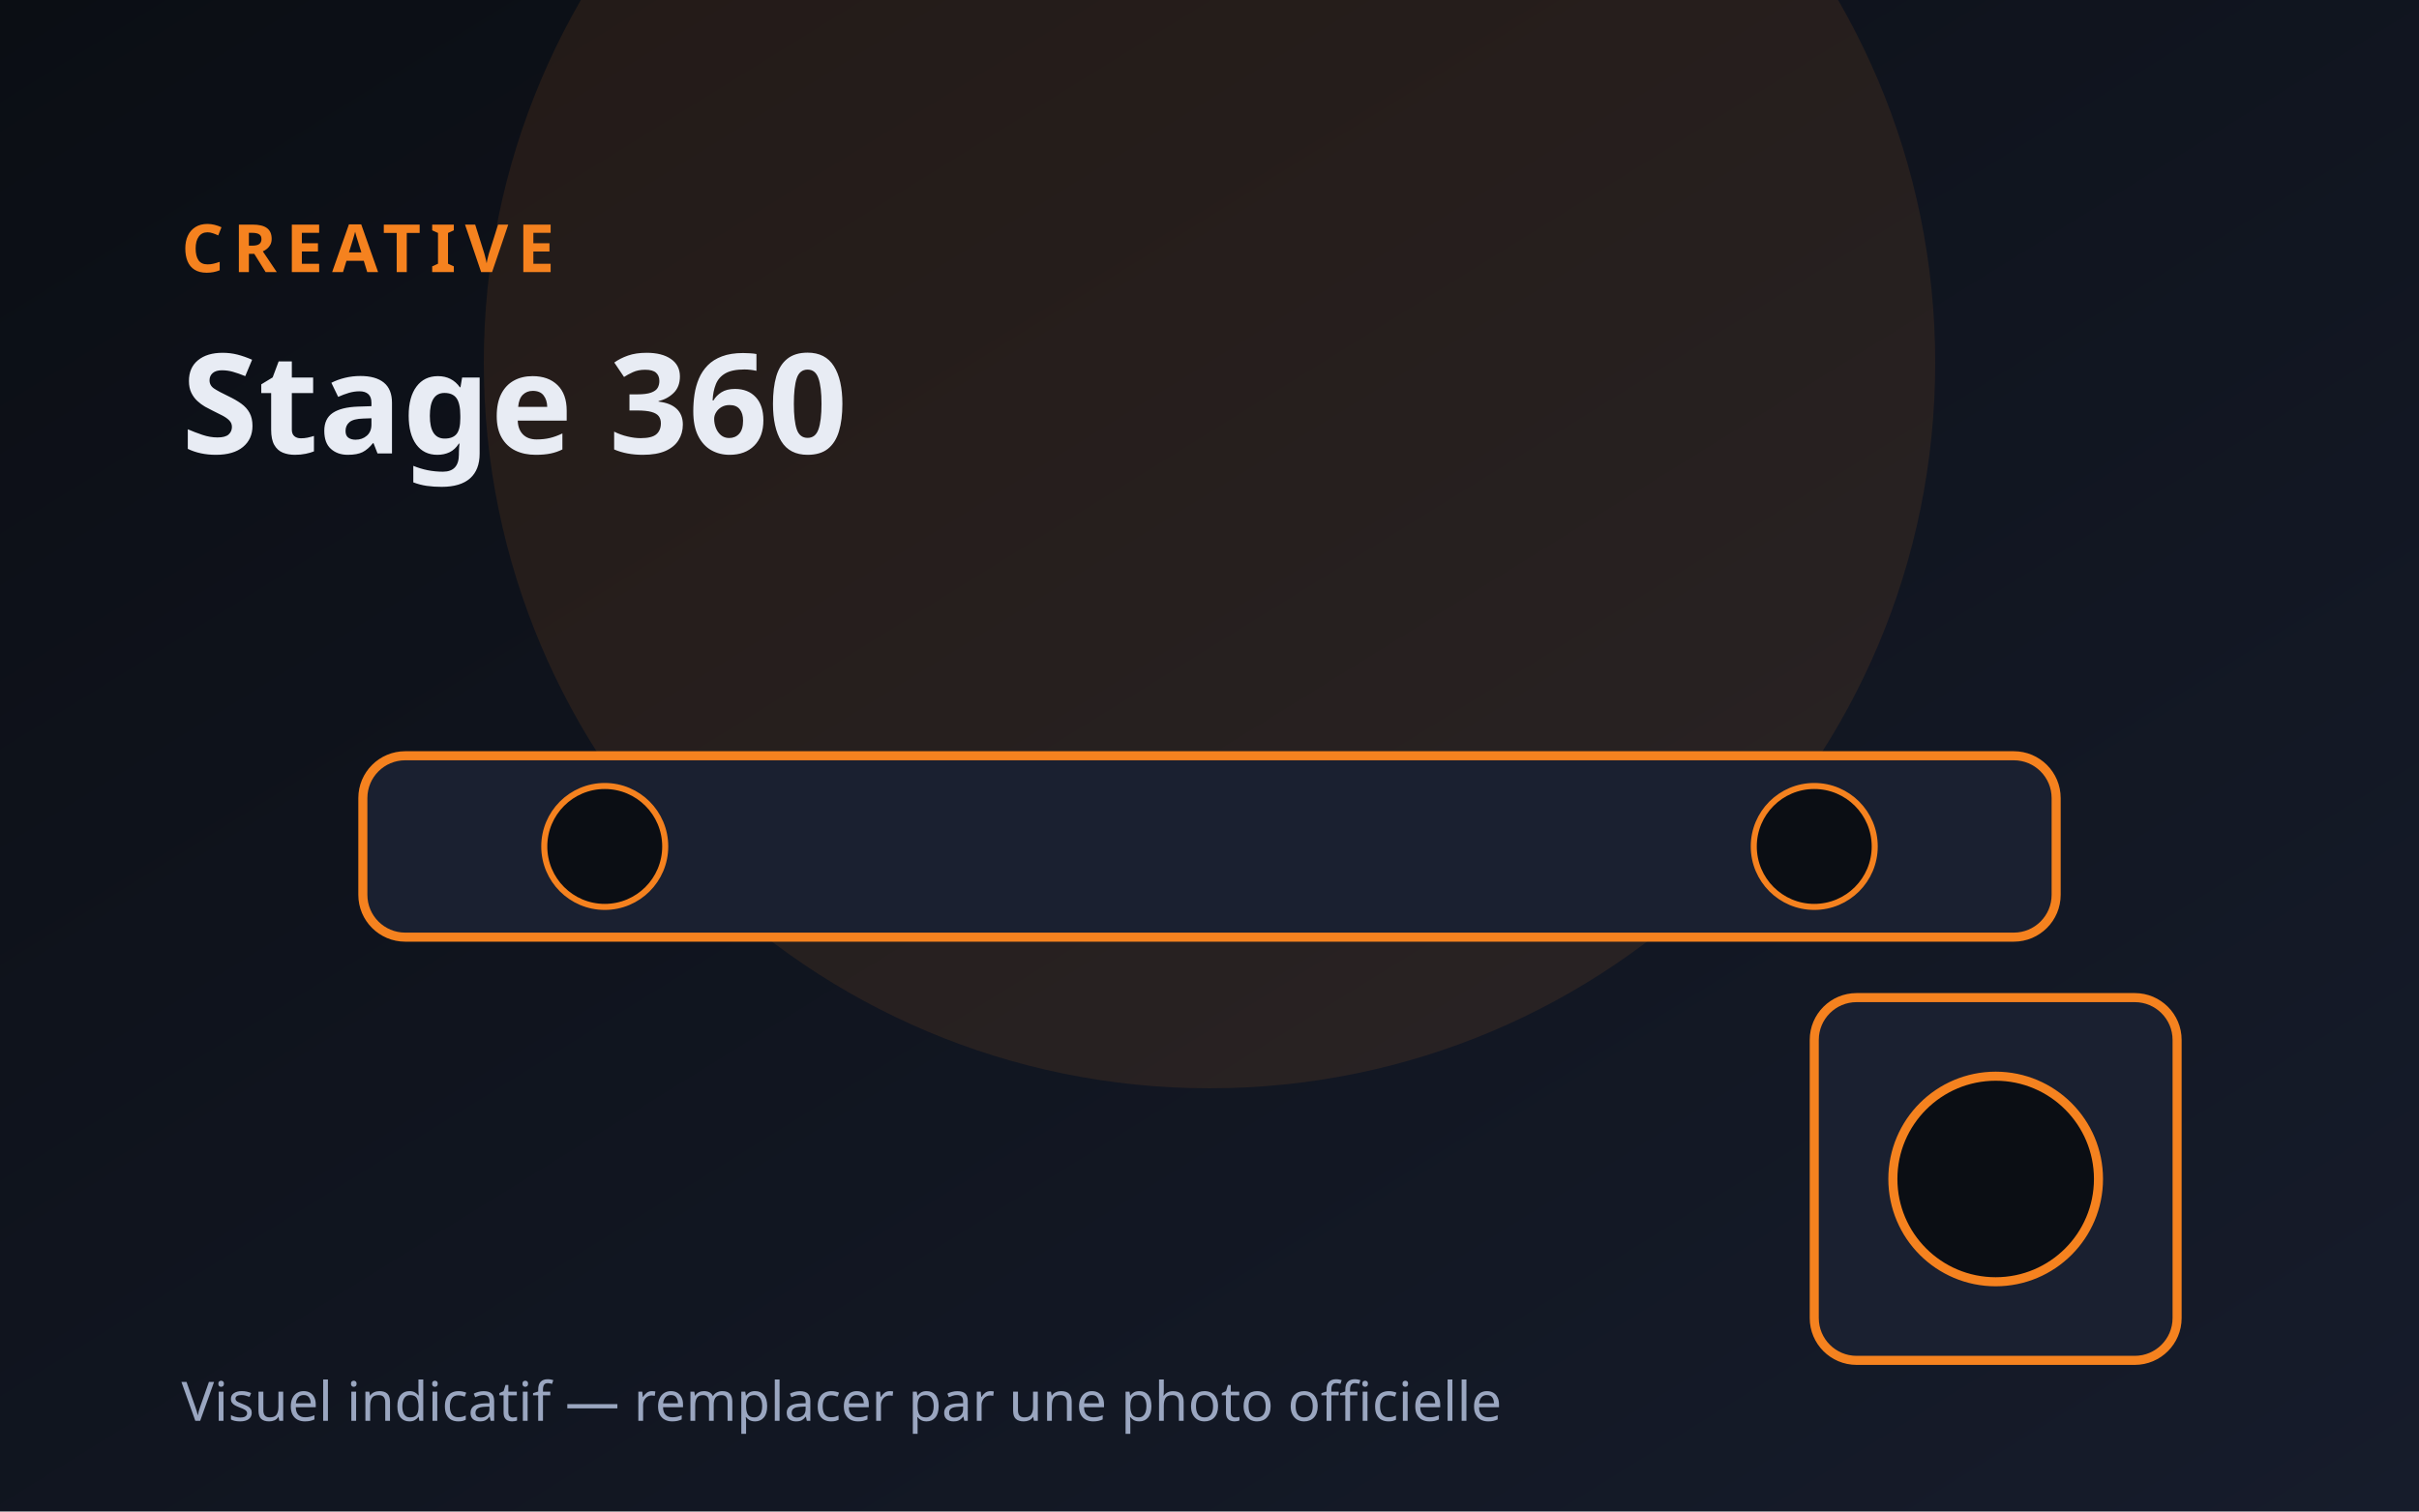
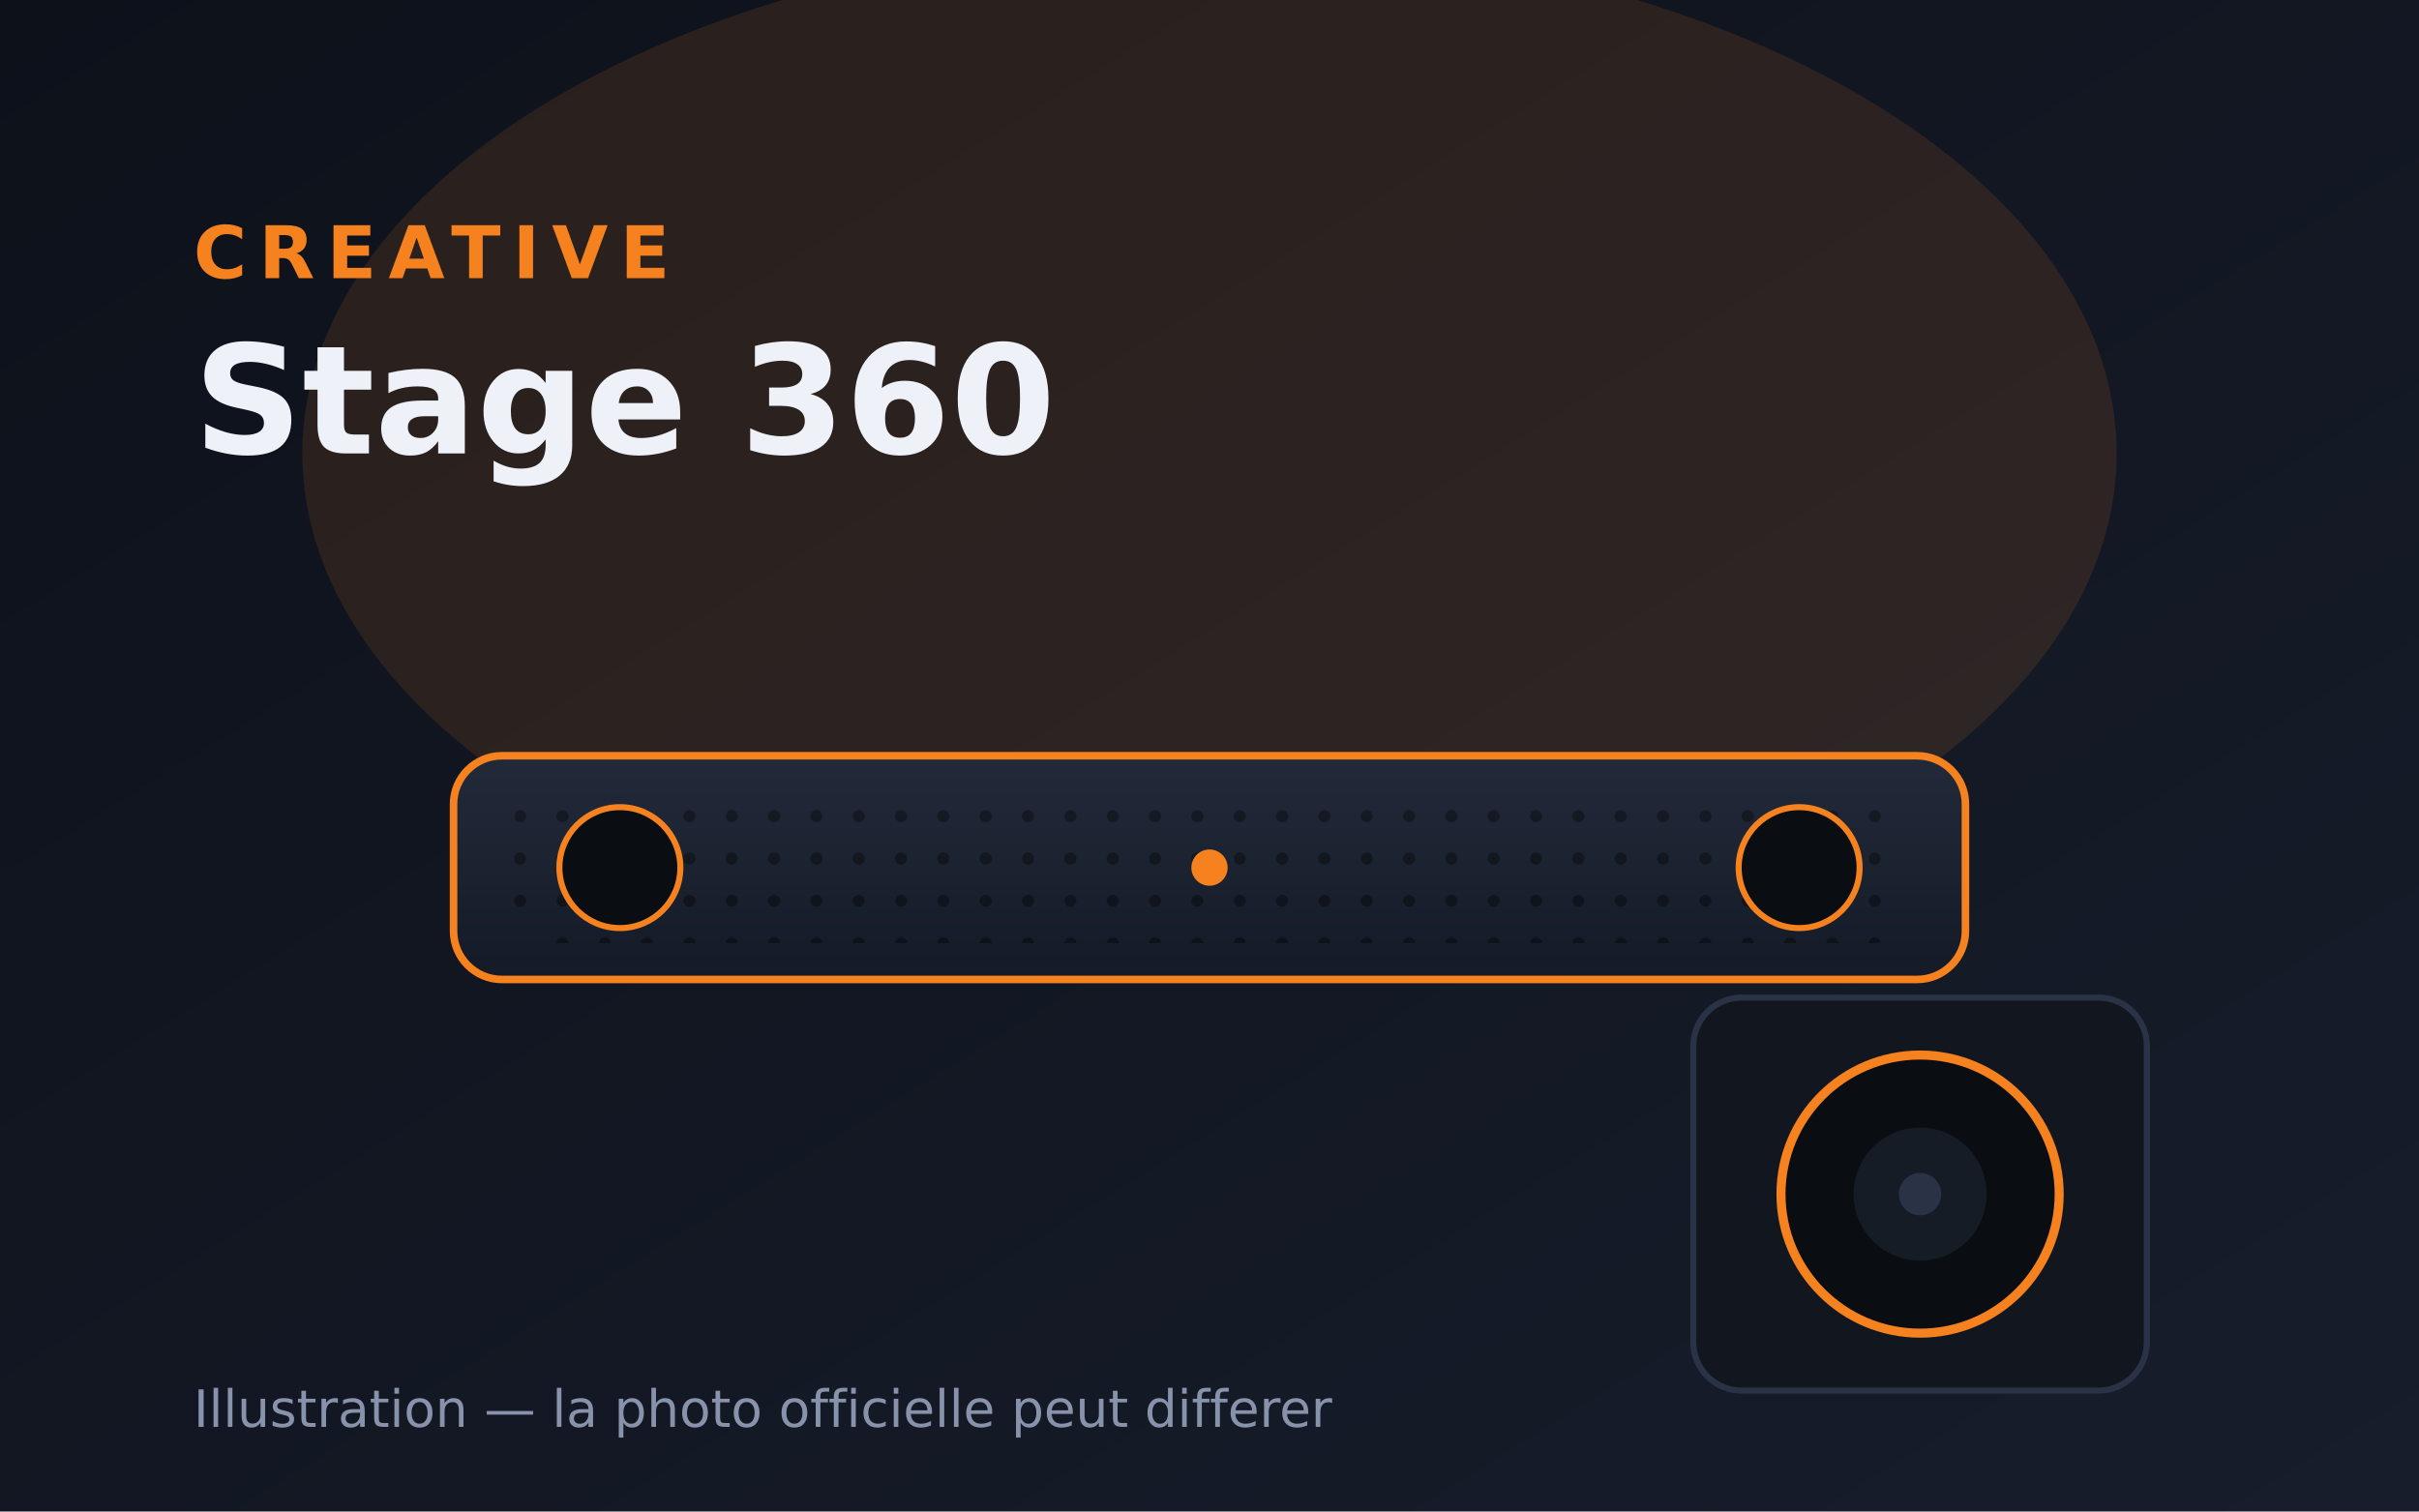
<svg xmlns="http://www.w3.org/2000/svg" viewBox="0 0 800 500" width="800" height="500" role="img" aria-label="Creative Stage 360">
  <defs>
    <linearGradient id="bg" x1="0" y1="0" x2="1" y2="1">
-       <stop offset="0" stop-color="#0b0e14" />
-       <stop offset="1" stop-color="#161c2b" />
+       <stop offset="0" stop-color="#0d111a" />
+       <stop offset="1" stop-color="#171d2b" />
+     </linearGradient>
+     <linearGradient id="bar" x1="0" y1="0" x2="0" y2="1">
+       <stop offset="0" stop-color="#222a3a" />
+       <stop offset="1" stop-color="#141a26" />
    </linearGradient>
    <linearGradient id="rgb" x1="0" y1="0" x2="1" y2="0">
      <stop offset="0" stop-color="#ff5d5d" />
-       <stop offset="0.35" stop-color="#ffd35d" />
-       <stop offset="0.6" stop-color="#5dff9e" />
+       <stop offset="0.3" stop-color="#ffd35d" />
+       <stop offset="0.55" stop-color="#5dff9e" />
      <stop offset="0.8" stop-color="#5db5ff" />
      <stop offset="1" stop-color="#b15dff" />
    </linearGradient>
+     <filter id="blur" x="-20%" y="-20%" width="140%" height="140%">
+       <feGaussianBlur stdDeviation="7" />
+     </filter>
+     <pattern id="g_creative-stage-360" width="14" height="14" patternUnits="userSpaceOnUse">
+       <circle cx="4" cy="4" r="2" fill="#000" opacity="0.35" />
+     </pattern>
  </defs>
  <rect width="800" height="500" fill="url(#bg)" />
-   <circle cx="400" cy="120" r="240" fill="#F5821F" opacity="0.10" />
-   <rect x="120" y="250" width="560" height="60" rx="14" fill="#1a2030" stroke="#F5821F" stroke-width="3" />
-   <circle cx="200" cy="280" r="20" fill="#0b0e14" stroke="#F5821F" stroke-width="2" />
-   <circle cx="600" cy="280" r="20" fill="#0b0e14" stroke="#F5821F" stroke-width="2" />
-   <rect x="600" y="330" width="120" height="120" rx="14" fill="#1a2030" stroke="#F5821F" stroke-width="3" />
-   <circle cx="660" cy="390" r="34" fill="#0b0e14" stroke="#F5821F" stroke-width="3" />
-   <text x="60" y="90" font-family="system-ui, sans-serif" font-size="22" font-weight="700" letter-spacing="3" fill="#F5821F">CREATIVE</text>
-   <text x="60" y="150" font-family="system-ui, sans-serif" font-size="46" font-weight="800" fill="#e8ecf4">Stage 360</text>
-   <text x="60" y="470" font-family="system-ui, sans-serif" font-size="18" fill="#9aa6c0">Visuel indicatif — remplacer par une photo officielle</text>
+   <ellipse cx="400" cy="150" rx="300" ry="170" fill="#F5821F" opacity="0.12" />
+   <rect x="150" y="250" width="500" height="74" rx="16" fill="url(#bar)" stroke="#F5821F" stroke-width="2.5" />
+   <rect x="170" y="262" width="460" height="50" rx="10" fill="url(#g_creative-stage-360)" />
+   <circle cx="205" cy="287" r="20" fill="#0a0d12" stroke="#F5821F" stroke-width="2" />
+   <circle cx="595" cy="287" r="20" fill="#0a0d12" stroke="#F5821F" stroke-width="2" />
+   <circle cx="400" cy="287" r="6" fill="#F5821F" />
+   <rect x="560" y="330" width="150" height="130" rx="16" fill="#11161f" stroke="#2a3346" stroke-width="2" />
+   <circle cx="635" cy="395" r="46" fill="#0a0d12" stroke="#F5821F" stroke-width="3" />
+   <circle cx="635" cy="395" r="22" fill="#161c26" />
+   <circle cx="635" cy="395" r="7" fill="#2a3346" />
+   <text x="64" y="92" font-family="DejaVu Sans, sans-serif" font-size="24" font-weight="700" letter-spacing="4" fill="#F5821F">CREATIVE</text>
+   <text x="64" y="150" font-family="DejaVu Sans, sans-serif" font-size="50" font-weight="800" fill="#eef2f8">Stage 360</text>
+   <text x="64" y="472" font-family="DejaVu Sans, sans-serif" font-size="17" fill="#8893ab">Illustration — la photo officielle peut differer</text>
</svg>
